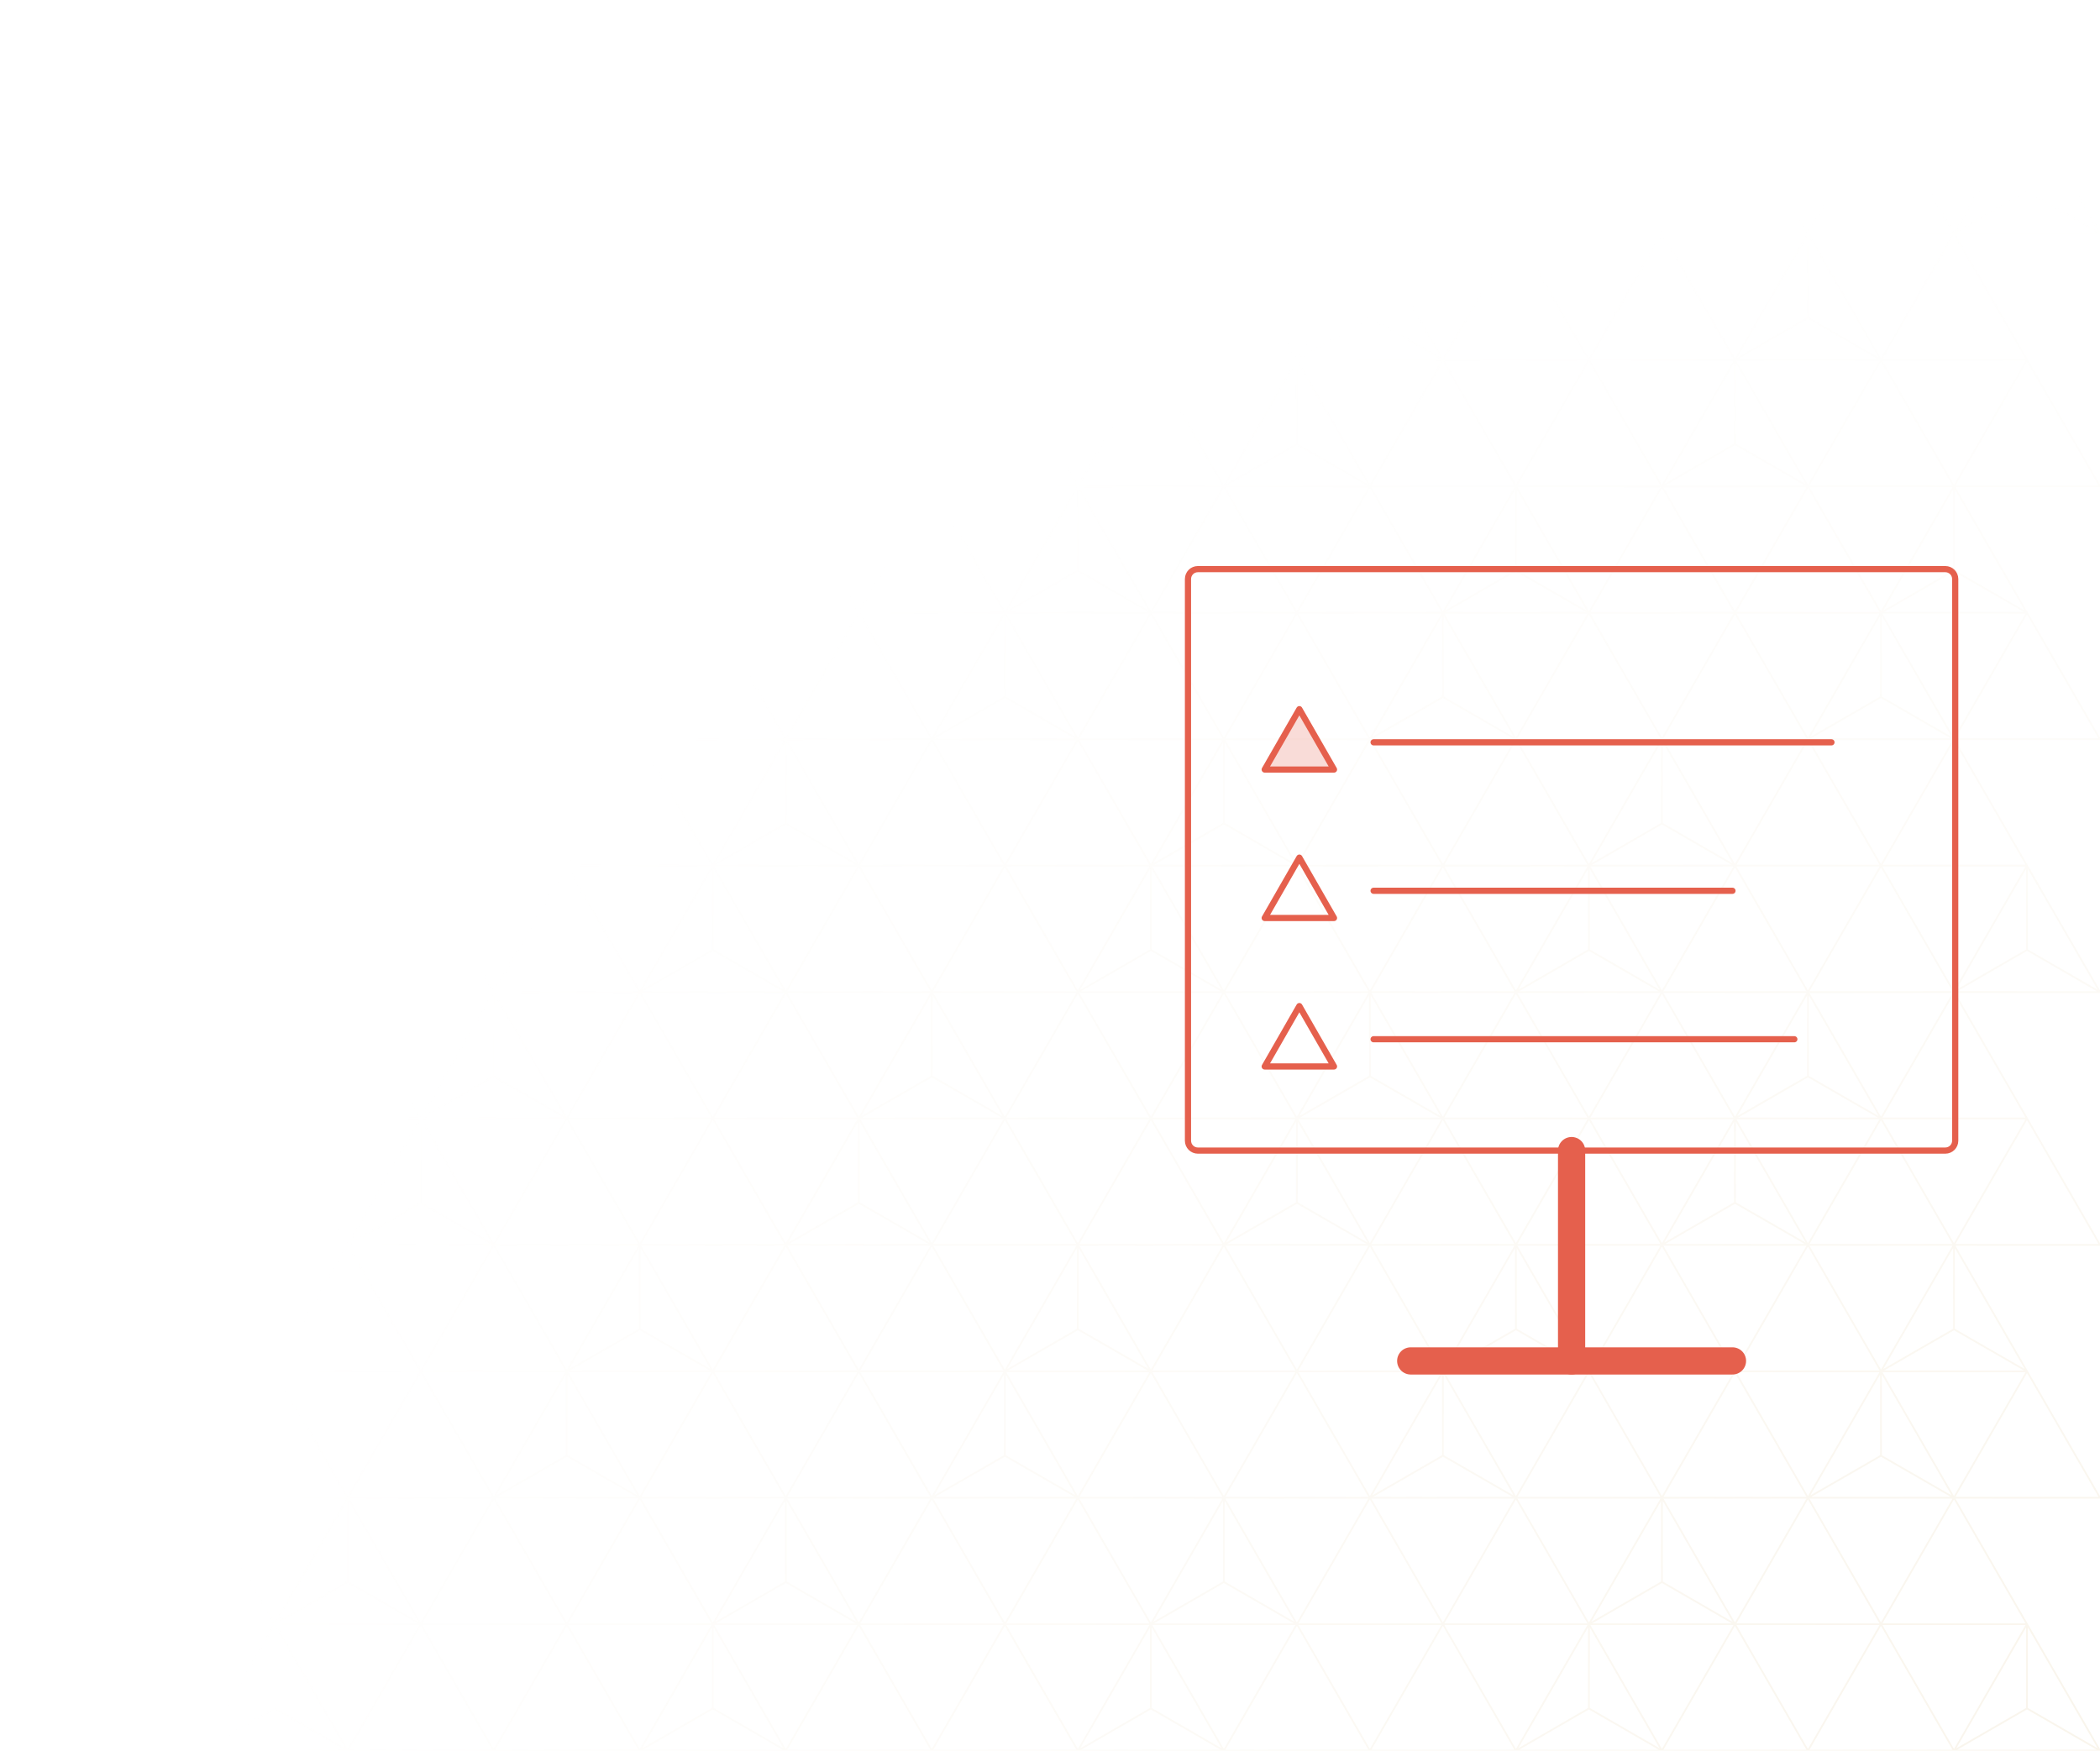
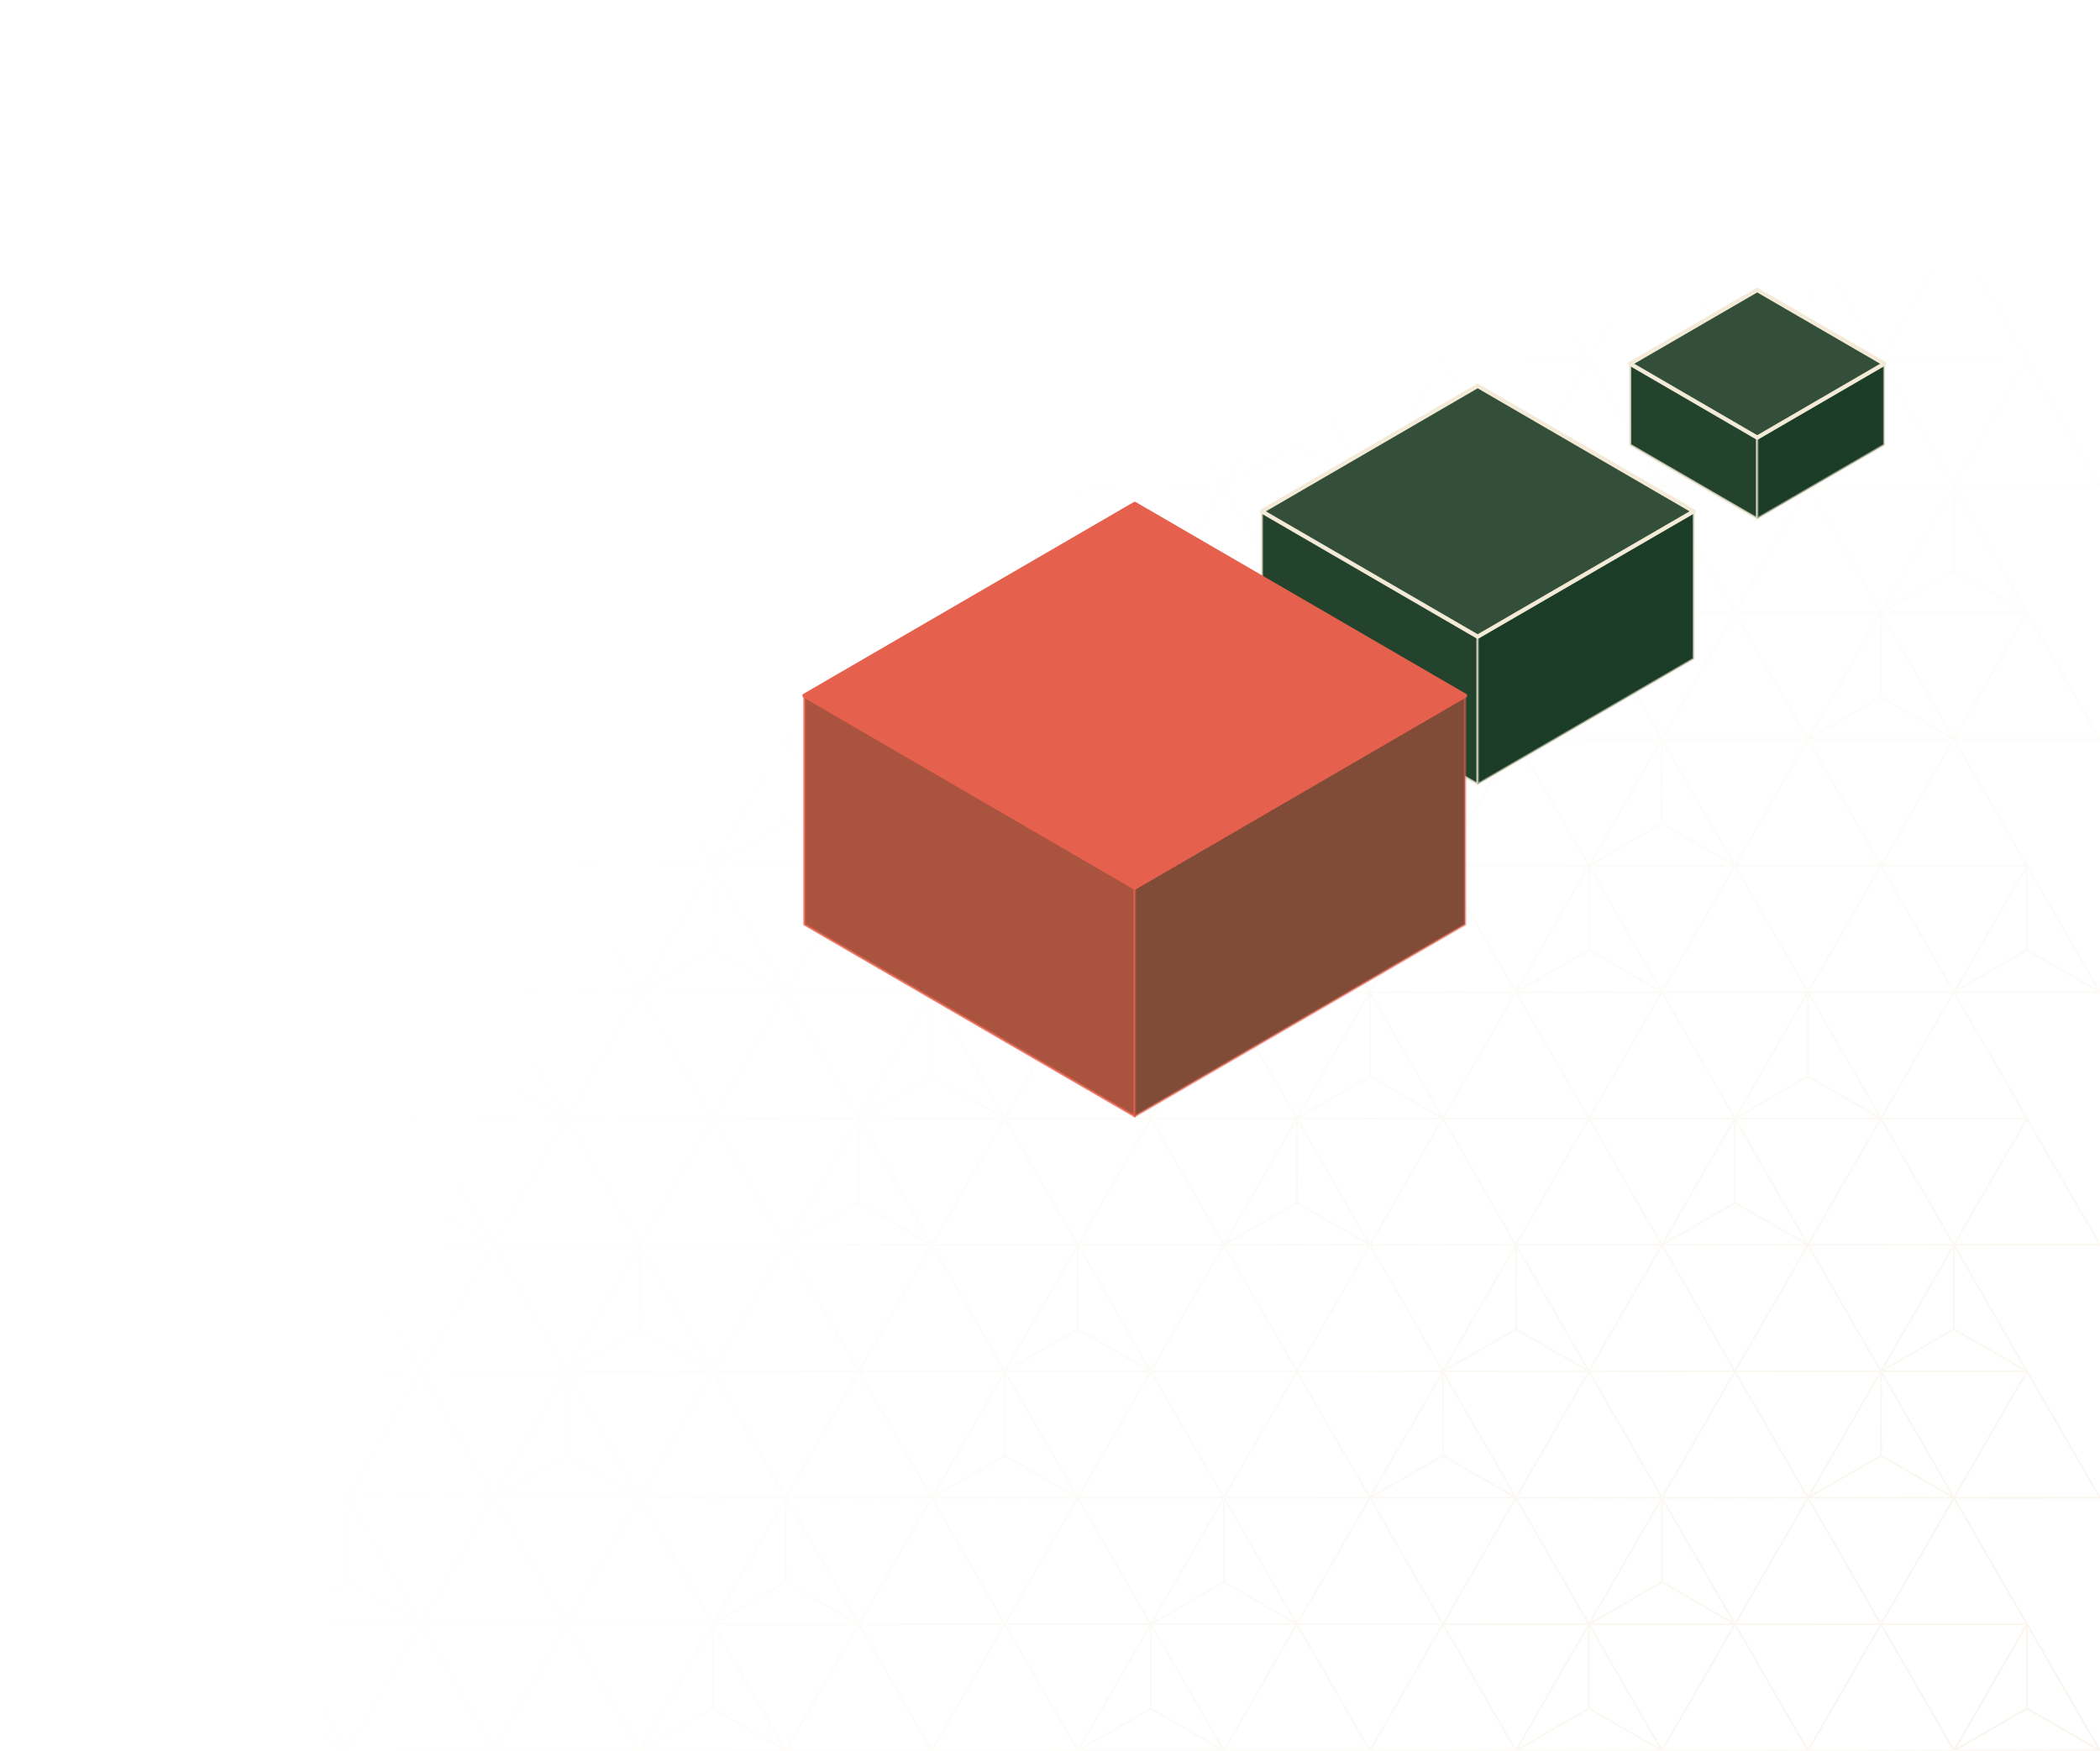
<svg xmlns="http://www.w3.org/2000/svg" width="1697" height="1415" viewBox="0 0 1697 1415" fill="none">
  <defs>
    <radialGradient id="fade" cx="1" cy="1" r="1.05" gradientUnits="objectBoundingBox">
      <stop offset="0" stop-color="#fff" stop-opacity="0.5" />
      <stop offset="0.45" stop-color="#fff" stop-opacity="0.22" />
      <stop offset="0.85" stop-color="#fff" stop-opacity="0" />
    </radialGradient>
    <mask id="m">
      <rect width="1697" height="1415" fill="url(#fade)" />
    </mask>
  </defs>
  <g mask="url(#m)" stroke="#f3ead8" stroke-width="1.4" stroke-linecap="round">
    <path d="M1697 1415L1579 1415 M1579 1415L1638 1312.8 M1638 1312.8L1697 1415 M1697 1415L1638 1380.9 M1579 1415L1638 1380.9 M1638 1312.8L1638 1380.9 M1579 1415L1461 1415 M1461 1415L1520 1312.8 M1520 1312.8L1579 1415 M1461 1415L1343 1415 M1343 1415L1402 1312.8 M1402 1312.8L1461 1415 M1343 1415L1225 1415 M1225 1415L1284 1312.8 M1284 1312.8L1343 1415 M1343 1415L1284 1380.9 M1225 1415L1284 1380.9 M1284 1312.8L1284 1380.9 M1225 1415L1107 1415 M1107 1415L1166 1312.8 M1166 1312.8L1225 1415 M1107 1415L989 1415 M989 1415L1048 1312.8 M1048 1312.8L1107 1415 M989 1415L871 1415 M871 1415L930 1312.8 M930 1312.8L989 1415 M989 1415L930 1380.9 M871 1415L930 1380.9 M930 1312.8L930 1380.9 M871 1415L753 1415 M753 1415L812 1312.8 M812 1312.8L871 1415 M753 1415L635 1415 M635 1415L694 1312.8 M694 1312.8L753 1415 M635 1415L517 1415 M517 1415L576 1312.8 M576 1312.8L635 1415 M635 1415L576 1380.9 M517 1415L576 1380.9 M576 1312.8L576 1380.9 M517 1415L399 1415 M399 1415L458 1312.8 M458 1312.8L517 1415 M399 1415L281 1415 M281 1415L340 1312.8 M340 1312.8L399 1415 M281 1415L163 1415 M163 1415L222 1312.8 M222 1312.8L281 1415 M281 1415L222 1380.9 M163 1415L222 1380.9 M222 1312.8L222 1380.9 M163 1415L45 1415 M45 1415L104 1312.8 M104 1312.8L163 1415 M45 1415L-73 1415 M-73 1415L-14 1312.8 M-14 1312.8L45 1415 M-73 1415L-191 1415 M-191 1415L-132 1312.8 M-132 1312.8L-73 1415 M-73 1415L-132 1380.9 M-191 1415L-132 1380.9 M-132 1312.8L-132 1380.9 M-191 1415L-309 1415 M-309 1415L-250 1312.8 M-250 1312.8L-191 1415 M1638 1312.8L1520 1312.8 M1520 1312.8L1579 1210.6 M1579 1210.6L1638 1312.8 M1520 1312.8L1402 1312.8 M1402 1312.8L1461 1210.6 M1461 1210.6L1520 1312.8 M1402 1312.8L1284 1312.8 M1284 1312.8L1343 1210.6 M1343 1210.6L1402 1312.8 M1402 1312.8L1343 1278.7 M1284 1312.8L1343 1278.7 M1343 1210.6L1343 1278.7 M1284 1312.8L1166 1312.8 M1166 1312.8L1225 1210.6 M1225 1210.6L1284 1312.8 M1166 1312.8L1048 1312.8 M1048 1312.8L1107 1210.6 M1107 1210.6L1166 1312.8 M1048 1312.8L930 1312.8 M930 1312.8L989 1210.6 M989 1210.6L1048 1312.8 M1048 1312.8L989 1278.7 M930 1312.8L989 1278.7 M989 1210.6L989 1278.7 M930 1312.8L812 1312.8 M812 1312.8L871 1210.6 M871 1210.6L930 1312.8 M812 1312.8L694 1312.8 M694 1312.8L753 1210.6 M753 1210.6L812 1312.8 M694 1312.8L576 1312.8 M576 1312.8L635 1210.6 M635 1210.6L694 1312.8 M694 1312.8L635 1278.7 M576 1312.8L635 1278.7 M635 1210.6L635 1278.7 M576 1312.8L458 1312.8 M458 1312.8L517 1210.6 M517 1210.6L576 1312.8 M458 1312.8L340 1312.8 M340 1312.8L399 1210.6 M399 1210.6L458 1312.8 M340 1312.8L222 1312.8 M222 1312.8L281 1210.6 M281 1210.6L340 1312.8 M340 1312.8L281 1278.7 M222 1312.8L281 1278.7 M281 1210.6L281 1278.7 M222 1312.8L104 1312.8 M104 1312.8L163 1210.6 M163 1210.6L222 1312.8 M104 1312.8L-14 1312.8 M-14 1312.8L45 1210.6 M45 1210.6L104 1312.8 M-14 1312.8L-132 1312.8 M-132 1312.8L-73 1210.6 M-73 1210.6L-14 1312.8 M-14 1312.8L-73 1278.7 M-132 1312.8L-73 1278.7 M-73 1210.6L-73 1278.7 M-132 1312.8L-250 1312.8 M-250 1312.8L-191 1210.6 M-191 1210.6L-132 1312.8 M-250 1312.8L-368 1312.8 M-368 1312.8L-309 1210.6 M-309 1210.6L-250 1312.8 M1697 1210.6L1579 1210.6 M1579 1210.6L1638 1108.4 M1638 1108.4L1697 1210.6 M1579 1210.6L1461 1210.6 M1461 1210.6L1520 1108.4 M1520 1108.4L1579 1210.6 M1579 1210.6L1520 1176.6 M1461 1210.6L1520 1176.6 M1520 1108.4L1520 1176.6 M1461 1210.6L1343 1210.6 M1343 1210.6L1402 1108.4 M1402 1108.4L1461 1210.6 M1343 1210.6L1225 1210.6 M1225 1210.6L1284 1108.4 M1284 1108.4L1343 1210.6 M1225 1210.6L1107 1210.6 M1107 1210.6L1166 1108.4 M1166 1108.4L1225 1210.6 M1225 1210.6L1166 1176.6 M1107 1210.6L1166 1176.6 M1166 1108.4L1166 1176.6 M1107 1210.6L989 1210.6 M989 1210.6L1048 1108.4 M1048 1108.4L1107 1210.6 M989 1210.6L871 1210.6 M871 1210.6L930 1108.4 M930 1108.4L989 1210.6 M871 1210.6L753 1210.6 M753 1210.6L812 1108.4 M812 1108.4L871 1210.6 M871 1210.6L812 1176.6 M753 1210.6L812 1176.6 M812 1108.4L812 1176.6 M753 1210.6L635 1210.6 M635 1210.6L694 1108.4 M694 1108.4L753 1210.6 M635 1210.6L517 1210.6 M517 1210.6L576 1108.4 M576 1108.4L635 1210.6 M517 1210.6L399 1210.6 M399 1210.6L458 1108.4 M458 1108.4L517 1210.6 M517 1210.6L458 1176.6 M399 1210.6L458 1176.6 M458 1108.4L458 1176.6 M399 1210.6L281 1210.6 M281 1210.6L340 1108.4 M340 1108.4L399 1210.6 M281 1210.6L163 1210.6 M163 1210.6L222 1108.4 M222 1108.4L281 1210.6 M163 1210.6L45 1210.6 M45 1210.6L104 1108.4 M104 1108.4L163 1210.6 M163 1210.6L104 1176.6 M45 1210.6L104 1176.6 M104 1108.4L104 1176.6 M45 1210.6L-73 1210.6 M-73 1210.6L-14 1108.4 M-14 1108.4L45 1210.6 M-73 1210.6L-191 1210.6 M-191 1210.6L-132 1108.4 M-132 1108.4L-73 1210.6 M-191 1210.6L-309 1210.6 M-309 1210.6L-250 1108.4 M-250 1108.4L-191 1210.6 M-191 1210.6L-250 1176.6 M-309 1210.6L-250 1176.6 M-250 1108.4L-250 1176.6 M1638 1108.4L1520 1108.4 M1520 1108.4L1579 1006.2 M1579 1006.2L1638 1108.4 M1638 1108.4L1579 1074.4 M1520 1108.4L1579 1074.4 M1579 1006.2L1579 1074.4 M1520 1108.4L1402 1108.4 M1402 1108.4L1461 1006.2 M1461 1006.2L1520 1108.4 M1402 1108.4L1284 1108.4 M1284 1108.4L1343 1006.2 M1343 1006.2L1402 1108.4 M1284 1108.4L1166 1108.4 M1166 1108.4L1225 1006.2 M1225 1006.2L1284 1108.4 M1284 1108.4L1225 1074.4 M1166 1108.4L1225 1074.4 M1225 1006.2L1225 1074.4 M1166 1108.4L1048 1108.4 M1048 1108.4L1107 1006.2 M1107 1006.2L1166 1108.4 M1048 1108.4L930 1108.4 M930 1108.4L989 1006.2 M989 1006.2L1048 1108.4 M930 1108.4L812 1108.4 M812 1108.4L871 1006.2 M871 1006.2L930 1108.4 M930 1108.4L871 1074.4 M812 1108.4L871 1074.4 M871 1006.2L871 1074.4 M812 1108.4L694 1108.4 M694 1108.4L753 1006.2 M753 1006.2L812 1108.4 M694 1108.4L576 1108.4 M576 1108.4L635 1006.2 M635 1006.2L694 1108.4 M576 1108.4L458 1108.4 M458 1108.4L517 1006.2 M517 1006.2L576 1108.4 M576 1108.4L517 1074.4 M458 1108.4L517 1074.4 M517 1006.2L517 1074.4 M458 1108.4L340 1108.4 M340 1108.4L399 1006.2 M399 1006.2L458 1108.4 M340 1108.4L222 1108.4 M222 1108.4L281 1006.2 M281 1006.2L340 1108.4 M222 1108.4L104 1108.4 M104 1108.4L163 1006.2 M163 1006.2L222 1108.4 M222 1108.4L163 1074.4 M104 1108.4L163 1074.4 M163 1006.2L163 1074.4 M104 1108.4L-14 1108.4 M-14 1108.4L45 1006.2 M45 1006.2L104 1108.4 M-14 1108.4L-132 1108.4 M-132 1108.4L-73 1006.2 M-73 1006.2L-14 1108.4 M-132 1108.4L-250 1108.4 M-250 1108.4L-191 1006.2 M-191 1006.2L-132 1108.4 M-132 1108.4L-191 1074.4 M-250 1108.4L-191 1074.4 M-191 1006.2L-191 1074.4 M-250 1108.4L-368 1108.4 M-368 1108.4L-309 1006.2 M-309 1006.2L-250 1108.4 M1697 1006.2L1579 1006.2 M1579 1006.2L1638 904 M1638 904L1697 1006.2 M1579 1006.2L1461 1006.2 M1461 1006.2L1520 904 M1520 904L1579 1006.2 M1461 1006.2L1343 1006.2 M1343 1006.2L1402 904 M1402 904L1461 1006.2 M1461 1006.2L1402 972.2 M1343 1006.2L1402 972.2 M1402 904L1402 972.2 M1343 1006.2L1225 1006.2 M1225 1006.2L1284 904 M1284 904L1343 1006.2 M1225 1006.2L1107 1006.2 M1107 1006.2L1166 904 M1166 904L1225 1006.2 M1107 1006.2L989 1006.2 M989 1006.2L1048 904 M1048 904L1107 1006.2 M1107 1006.2L1048 972.2 M989 1006.2L1048 972.2 M1048 904L1048 972.2 M989 1006.2L871 1006.2 M871 1006.2L930 904 M930 904L989 1006.2 M871 1006.2L753 1006.2 M753 1006.2L812 904 M812 904L871 1006.2 M753 1006.2L635 1006.2 M635 1006.2L694 904 M694 904L753 1006.2 M753 1006.2L694 972.2 M635 1006.2L694 972.2 M694 904L694 972.2 M635 1006.2L517 1006.2 M517 1006.2L576 904 M576 904L635 1006.2 M517 1006.2L399 1006.2 M399 1006.2L458 904 M458 904L517 1006.2 M399 1006.2L281 1006.2 M281 1006.2L340 904 M340 904L399 1006.2 M399 1006.2L340 972.2 M281 1006.2L340 972.2 M340 904L340 972.2 M281 1006.2L163 1006.2 M163 1006.2L222 904 M222 904L281 1006.2 M163 1006.2L45 1006.2 M45 1006.2L104 904 M104 904L163 1006.2 M45 1006.2L-73 1006.2 M-73 1006.2L-14 904 M-14 904L45 1006.2 M45 1006.2L-14 972.2 M-73 1006.2L-14 972.2 M-14 904L-14 972.2 M-73 1006.2L-191 1006.2 M-191 1006.2L-132 904 M-132 904L-73 1006.2 M-191 1006.2L-309 1006.2 M-309 1006.2L-250 904 M-250 904L-191 1006.2 M1638 904L1520 904 M1520 904L1579 801.9 M1579 801.9L1638 904 M1520 904L1402 904 M1402 904L1461 801.9 M1461 801.9L1520 904 M1520 904L1461 870 M1402 904L1461 870 M1461 801.9L1461 870 M1402 904L1284 904 M1284 904L1343 801.9 M1343 801.9L1402 904 M1284 904L1166 904 M1166 904L1225 801.9 M1225 801.9L1284 904 M1166 904L1048 904 M1048 904L1107 801.9 M1107 801.9L1166 904 M1166 904L1107 870 M1048 904L1107 870 M1107 801.9L1107 870 M1048 904L930 904 M930 904L989 801.9 M989 801.9L1048 904 M930 904L812 904 M812 904L871 801.9 M871 801.9L930 904 M812 904L694 904 M694 904L753 801.9 M753 801.9L812 904 M812 904L753 870 M694 904L753 870 M753 801.9L753 870 M694 904L576 904 M576 904L635 801.9 M635 801.9L694 904 M576 904L458 904 M458 904L517 801.9 M517 801.9L576 904 M458 904L340 904 M340 904L399 801.9 M399 801.9L458 904 M458 904L399 870 M340 904L399 870 M399 801.9L399 870 M340 904L222 904 M222 904L281 801.9 M281 801.9L340 904 M222 904L104 904 M104 904L163 801.9 M163 801.9L222 904 M104 904L-14 904 M-14 904L45 801.9 M45 801.9L104 904 M104 904L45 870 M-14 904L45 870 M45 801.9L45 870 M-14 904L-132 904 M-132 904L-73 801.9 M-73 801.9L-14 904 M-132 904L-250 904 M-250 904L-191 801.9 M-191 801.9L-132 904 M-250 904L-368 904 M-368 904L-309 801.9 M-309 801.9L-250 904 M-250 904L-309 870 M-368 904L-309 870 M-309 801.9L-309 870 M1697 801.9L1579 801.9 M1579 801.9L1638 699.7 M1638 699.7L1697 801.9 M1697 801.9L1638 767.8 M1579 801.9L1638 767.8 M1638 699.7L1638 767.8 M1579 801.9L1461 801.9 M1461 801.9L1520 699.7 M1520 699.7L1579 801.9 M1461 801.9L1343 801.9 M1343 801.9L1402 699.7 M1402 699.7L1461 801.9 M1343 801.9L1225 801.9 M1225 801.9L1284 699.7 M1284 699.7L1343 801.9 M1343 801.9L1284 767.8 M1225 801.9L1284 767.8 M1284 699.7L1284 767.8 M1225 801.9L1107 801.9 M1107 801.9L1166 699.7 M1166 699.7L1225 801.9 M1107 801.9L989 801.9 M989 801.9L1048 699.7 M1048 699.7L1107 801.9 M989 801.9L871 801.9 M871 801.9L930 699.7 M930 699.7L989 801.9 M989 801.9L930 767.8 M871 801.9L930 767.8 M930 699.7L930 767.8 M871 801.9L753 801.9 M753 801.9L812 699.7 M812 699.7L871 801.9 M753 801.9L635 801.9 M635 801.9L694 699.7 M694 699.7L753 801.9 M635 801.9L517 801.9 M517 801.9L576 699.7 M576 699.7L635 801.9 M635 801.9L576 767.8 M517 801.9L576 767.8 M576 699.7L576 767.8 M517 801.9L399 801.9 M399 801.9L458 699.7 M458 699.7L517 801.9 M399 801.9L281 801.9 M281 801.9L340 699.7 M340 699.7L399 801.9 M281 801.9L163 801.9 M163 801.9L222 699.7 M222 699.7L281 801.9 M281 801.9L222 767.8 M163 801.9L222 767.8 M222 699.7L222 767.8 M163 801.9L45 801.9 M45 801.9L104 699.7 M104 699.7L163 801.9 M45 801.9L-73 801.9 M-73 801.9L-14 699.7 M-14 699.7L45 801.9 M-73 801.9L-191 801.9 M-191 801.9L-132 699.7 M-132 699.7L-73 801.9 M-73 801.9L-132 767.8 M-191 801.9L-132 767.8 M-132 699.7L-132 767.8 M-191 801.9L-309 801.9 M-309 801.9L-250 699.7 M-250 699.7L-191 801.9 M1638 699.7L1520 699.7 M1520 699.7L1579 597.5 M1579 597.5L1638 699.7 M1520 699.7L1402 699.7 M1402 699.7L1461 597.5 M1461 597.5L1520 699.7 M1402 699.7L1284 699.7 M1284 699.7L1343 597.5 M1343 597.5L1402 699.7 M1402 699.7L1343 665.6 M1284 699.7L1343 665.6 M1343 597.5L1343 665.6 M1284 699.7L1166 699.7 M1166 699.7L1225 597.5 M1225 597.5L1284 699.7 M1166 699.7L1048 699.7 M1048 699.7L1107 597.5 M1107 597.5L1166 699.7 M1048 699.7L930 699.7 M930 699.7L989 597.5 M989 597.5L1048 699.7 M1048 699.7L989 665.6 M930 699.7L989 665.6 M989 597.5L989 665.6 M930 699.7L812 699.7 M812 699.7L871 597.5 M871 597.5L930 699.7 M812 699.7L694 699.7 M694 699.7L753 597.5 M753 597.5L812 699.7 M694 699.7L576 699.7 M576 699.7L635 597.5 M635 597.5L694 699.7 M694 699.7L635 665.6 M576 699.7L635 665.6 M635 597.5L635 665.6 M576 699.7L458 699.7 M458 699.7L517 597.5 M517 597.5L576 699.7 M458 699.7L340 699.7 M340 699.7L399 597.5 M399 597.5L458 699.7 M340 699.7L222 699.7 M222 699.7L281 597.5 M281 597.5L340 699.7 M340 699.7L281 665.6 M222 699.7L281 665.6 M281 597.5L281 665.6 M222 699.7L104 699.7 M104 699.7L163 597.5 M163 597.5L222 699.7 M104 699.7L-14 699.7 M-14 699.7L45 597.5 M45 597.5L104 699.7 M-14 699.7L-132 699.7 M-132 699.7L-73 597.5 M-73 597.5L-14 699.7 M-14 699.7L-73 665.6 M-132 699.7L-73 665.6 M-73 597.5L-73 665.6 M-132 699.7L-250 699.7 M-250 699.7L-191 597.5 M-191 597.5L-132 699.7 M-250 699.7L-368 699.7 M-368 699.7L-309 597.5 M-309 597.5L-250 699.7 M1697 597.5L1579 597.5 M1579 597.5L1638 495.3 M1638 495.3L1697 597.5 M1579 597.5L1461 597.5 M1461 597.5L1520 495.3 M1520 495.3L1579 597.5 M1579 597.5L1520 563.4 M1461 597.5L1520 563.4 M1520 495.3L1520 563.4 M1461 597.5L1343 597.5 M1343 597.5L1402 495.3 M1402 495.3L1461 597.5 M1343 597.5L1225 597.5 M1225 597.5L1284 495.3 M1284 495.3L1343 597.5 M1225 597.5L1107 597.5 M1107 597.5L1166 495.3 M1166 495.3L1225 597.5 M1225 597.5L1166 563.4 M1107 597.5L1166 563.4 M1166 495.3L1166 563.4 M1107 597.5L989 597.5 M989 597.5L1048 495.3 M1048 495.3L1107 597.5 M989 597.5L871 597.5 M871 597.5L930 495.3 M930 495.3L989 597.5 M871 597.5L753 597.5 M753 597.5L812 495.3 M812 495.3L871 597.5 M871 597.5L812 563.4 M753 597.5L812 563.4 M812 495.3L812 563.4 M753 597.5L635 597.5 M635 597.5L694 495.3 M694 495.3L753 597.5 M635 597.5L517 597.5 M517 597.5L576 495.3 M576 495.3L635 597.5 M517 597.5L399 597.5 M399 597.5L458 495.3 M458 495.3L517 597.5 M517 597.5L458 563.4 M399 597.5L458 563.4 M458 495.3L458 563.4 M399 597.5L281 597.5 M281 597.5L340 495.3 M340 495.3L399 597.5 M281 597.5L163 597.5 M163 597.5L222 495.3 M222 495.3L281 597.5 M163 597.5L45 597.5 M45 597.5L104 495.3 M104 495.3L163 597.5 M163 597.5L104 563.4 M45 597.5L104 563.4 M104 495.3L104 563.4 M45 597.5L-73 597.5 M-73 597.5L-14 495.3 M-14 495.3L45 597.5 M-73 597.5L-191 597.5 M-191 597.5L-132 495.3 M-132 495.3L-73 597.5 M-191 597.5L-309 597.5 M-309 597.5L-250 495.3 M-250 495.3L-191 597.5 M-191 597.5L-250 563.4 M-309 597.5L-250 563.4 M-250 495.3L-250 563.4 M1638 495.3L1520 495.3 M1520 495.3L1579 393.1 M1579 393.1L1638 495.3 M1638 495.3L1579 461.2 M1520 495.3L1579 461.2 M1579 393.1L1579 461.2 M1520 495.3L1402 495.3 M1402 495.3L1461 393.1 M1461 393.1L1520 495.3 M1402 495.3L1284 495.3 M1284 495.3L1343 393.1 M1343 393.1L1402 495.3 M1284 495.3L1166 495.3 M1166 495.3L1225 393.1 M1225 393.1L1284 495.3 M1284 495.3L1225 461.2 M1166 495.3L1225 461.2 M1225 393.1L1225 461.2 M1166 495.3L1048 495.3 M1048 495.3L1107 393.1 M1107 393.1L1166 495.3 M1048 495.3L930 495.3 M930 495.3L989 393.1 M989 393.1L1048 495.3 M930 495.3L812 495.3 M812 495.3L871 393.1 M871 393.1L930 495.3 M930 495.3L871 461.2 M812 495.3L871 461.2 M871 393.1L871 461.2 M812 495.3L694 495.3 M694 495.3L753 393.1 M753 393.1L812 495.3 M694 495.3L576 495.3 M576 495.3L635 393.1 M635 393.1L694 495.3 M576 495.3L458 495.3 M458 495.3L517 393.1 M517 393.1L576 495.3 M576 495.3L517 461.2 M458 495.3L517 461.2 M517 393.1L517 461.2 M458 495.3L340 495.3 M340 495.3L399 393.1 M399 393.1L458 495.3 M340 495.3L222 495.3 M222 495.3L281 393.1 M281 393.1L340 495.3 M222 495.3L104 495.3 M104 495.3L163 393.1 M163 393.1L222 495.3 M222 495.3L163 461.2 M104 495.3L163 461.2 M163 393.1L163 461.2 M104 495.3L-14 495.3 M-14 495.3L45 393.1 M45 393.1L104 495.3 M-14 495.3L-132 495.3 M-132 495.3L-73 393.1 M-73 393.1L-14 495.3 M-132 495.3L-250 495.3 M-250 495.3L-191 393.1 M-191 393.1L-132 495.3 M-132 495.3L-191 461.2 M-250 495.3L-191 461.2 M-191 393.1L-191 461.2 M-250 495.3L-368 495.3 M-368 495.3L-309 393.1 M-309 393.1L-250 495.3 M1697 393.1L1579 393.1 M1579 393.1L1638 290.9 M1638 290.9L1697 393.1 M1579 393.1L1461 393.1 M1461 393.1L1520 290.9 M1520 290.9L1579 393.1 M1461 393.1L1343 393.1 M1343 393.1L1402 290.9 M1402 290.9L1461 393.1 M1461 393.1L1402 359 M1343 393.1L1402 359 M1402 290.9L1402 359 M1343 393.1L1225 393.1 M1225 393.1L1284 290.9 M1284 290.9L1343 393.1 M1225 393.1L1107 393.1 M1107 393.1L1166 290.9 M1166 290.9L1225 393.1 M1107 393.1L989 393.1 M989 393.1L1048 290.9 M1048 290.9L1107 393.1 M1107 393.1L1048 359 M989 393.1L1048 359 M1048 290.9L1048 359 M989 393.1L871 393.1 M871 393.1L930 290.9 M930 290.9L989 393.1 M871 393.1L753 393.1 M753 393.1L812 290.9 M812 290.9L871 393.1 M753 393.1L635 393.1 M635 393.1L694 290.9 M694 290.9L753 393.1 M753 393.1L694 359 M635 393.1L694 359 M694 290.9L694 359 M635 393.1L517 393.1 M517 393.1L576 290.9 M576 290.9L635 393.1 M517 393.1L399 393.1 M399 393.1L458 290.9 M458 290.9L517 393.1 M399 393.1L281 393.1 M281 393.1L340 290.9 M340 290.9L399 393.1 M399 393.1L340 359 M281 393.1L340 359 M340 290.9L340 359 M281 393.1L163 393.1 M163 393.1L222 290.9 M222 290.9L281 393.1 M163 393.1L45 393.1 M45 393.1L104 290.9 M104 290.9L163 393.1 M45 393.1L-73 393.1 M-73 393.1L-14 290.9 M-14 290.9L45 393.1 M45 393.1L-14 359 M-73 393.1L-14 359 M-14 290.9L-14 359 M-73 393.1L-191 393.1 M-191 393.1L-132 290.9 M-132 290.9L-73 393.1 M-191 393.1L-309 393.1 M-309 393.1L-250 290.9 M-250 290.9L-191 393.1 M1638 290.9L1520 290.9 M1520 290.9L1579 188.7 M1579 188.7L1638 290.9 M1520 290.9L1402 290.9 M1402 290.9L1461 188.7 M1461 188.7L1520 290.9 M1520 290.9L1461 256.8 M1402 290.9L1461 256.8 M1461 188.7L1461 256.8 M1402 290.9L1284 290.9 M1284 290.9L1343 188.7 M1343 188.7L1402 290.9 M1284 290.9L1166 290.9 M1166 290.9L1225 188.7 M1225 188.7L1284 290.9 M1166 290.9L1048 290.9 M1048 290.9L1107 188.7 M1107 188.7L1166 290.9 M1166 290.9L1107 256.8 M1048 290.9L1107 256.8 M1107 188.7L1107 256.8 M1048 290.9L930 290.9 M930 290.9L989 188.7 M989 188.7L1048 290.9 M930 290.9L812 290.9 M812 290.9L871 188.7 M871 188.7L930 290.9 M812 290.9L694 290.9 M694 290.9L753 188.7 M753 188.7L812 290.9 M812 290.9L753 256.8 M694 290.9L753 256.8 M753 188.7L753 256.8 M694 290.9L576 290.9 M576 290.9L635 188.7 M635 188.7L694 290.9 M576 290.9L458 290.9 M458 290.9L517 188.7 M517 188.7L576 290.9 M458 290.9L340 290.9 M340 290.9L399 188.7 M399 188.7L458 290.9 M458 290.9L399 256.8 M340 290.9L399 256.8 M399 188.7L399 256.8 M340 290.9L222 290.9 M222 290.9L281 188.7 M281 188.7L340 290.9 M222 290.9L104 290.9 M104 290.9L163 188.7 M163 188.7L222 290.9 M104 290.9L-14 290.9 M-14 290.9L45 188.7 M45 188.7L104 290.9 M104 290.9L45 256.8 M-14 290.9L45 256.8 M45 188.7L45 256.8 M-14 290.9L-132 290.9 M-132 290.9L-73 188.7 M-73 188.7L-14 290.9 M-132 290.9L-250 290.9 M-250 290.9L-191 188.7 M-191 188.7L-132 290.9 M-250 290.9L-368 290.9 M-368 290.9L-309 188.7 M-309 188.7L-250 290.9 M-250 290.9L-309 256.8 M-368 290.9L-309 256.8 M-309 188.7L-309 256.8 M1697 188.7L1579 188.7 M1579 188.7L1638 86.5 M1638 86.5L1697 188.7 M1697 188.7L1638 154.6 M1579 188.7L1638 154.6 M1638 86.5L1638 154.6 M1579 188.7L1461 188.7 M1461 188.7L1520 86.5 M1520 86.5L1579 188.7 M1461 188.7L1343 188.7 M1343 188.7L1402 86.5 M1402 86.5L1461 188.7 M1343 188.7L1225 188.7 M1225 188.7L1284 86.5 M1284 86.5L1343 188.7 M1343 188.7L1284 154.6 M1225 188.7L1284 154.6 M1284 86.5L1284 154.6 M1225 188.7L1107 188.7 M1107 188.7L1166 86.5 M1166 86.5L1225 188.7 M1107 188.7L989 188.7 M989 188.7L1048 86.5 M1048 86.5L1107 188.7 M989 188.7L871 188.7 M871 188.7L930 86.5 M930 86.5L989 188.7 M989 188.7L930 154.6 M871 188.7L930 154.6 M930 86.5L930 154.6 M871 188.7L753 188.7 M753 188.7L812 86.5 M812 86.5L871 188.7 M753 188.7L635 188.7 M635 188.7L694 86.5 M694 86.5L753 188.7 M635 188.7L517 188.7 M517 188.7L576 86.5 M576 86.5L635 188.7 M635 188.7L576 154.6 M517 188.7L576 154.6 M576 86.5L576 154.6 M517 188.7L399 188.7 M399 188.7L458 86.5 M458 86.5L517 188.7 M399 188.7L281 188.7 M281 188.7L340 86.5 M340 86.5L399 188.7 M281 188.7L163 188.7 M163 188.7L222 86.5 M222 86.5L281 188.7 M281 188.7L222 154.6 M163 188.7L222 154.6 M222 86.5L222 154.6 M163 188.7L45 188.7 M45 188.7L104 86.5 M104 86.5L163 188.7 M45 188.7L-73 188.7 M-73 188.7L-14 86.5 M-14 86.5L45 188.7 M-73 188.7L-191 188.7 M-191 188.7L-132 86.5 M-132 86.5L-73 188.7 M-73 188.7L-132 154.6 M-191 188.7L-132 154.6 M-132 86.5L-132 154.6 M-191 188.7L-309 188.7 M-309 188.7L-250 86.5 M-250 86.5L-191 188.7 M1638 86.5L1520 86.5 M1520 86.5L1579 -15.7 M1579 -15.7L1638 86.5 M1520 86.5L1402 86.5 M1402 86.5L1461 -15.7 M1461 -15.7L1520 86.5 M1402 86.5L1284 86.5 M1284 86.5L1343 -15.7 M1343 -15.7L1402 86.5 M1402 86.5L1343 52.5 M1284 86.5L1343 52.5 M1343 -15.7L1343 52.5 M1284 86.5L1166 86.5 M1166 86.5L1225 -15.7 M1225 -15.7L1284 86.5 M1166 86.5L1048 86.5 M1048 86.5L1107 -15.7 M1107 -15.7L1166 86.5 M1048 86.5L930 86.5 M930 86.5L989 -15.7 M989 -15.7L1048 86.5 M1048 86.5L989 52.5 M930 86.5L989 52.5 M989 -15.7L989 52.5 M930 86.5L812 86.5 M812 86.5L871 -15.7 M871 -15.7L930 86.5 M812 86.5L694 86.5 M694 86.5L753 -15.7 M753 -15.7L812 86.5 M694 86.5L576 86.5 M576 86.5L635 -15.7 M635 -15.7L694 86.5 M694 86.5L635 52.5 M576 86.5L635 52.5 M635 -15.7L635 52.5 M576 86.5L458 86.5 M458 86.5L517 -15.7 M517 -15.7L576 86.5 M458 86.5L340 86.5 M340 86.5L399 -15.7 M399 -15.7L458 86.5 M340 86.5L222 86.5 M222 86.5L281 -15.7 M281 -15.7L340 86.5 M340 86.5L281 52.5 M222 86.5L281 52.5 M281 -15.7L281 52.5 M222 86.5L104 86.5 M104 86.5L163 -15.7 M163 -15.7L222 86.5 M104 86.5L-14 86.5 M-14 86.5L45 -15.7 M45 -15.7L104 86.5 M-14 86.5L-132 86.5 M-132 86.5L-73 -15.7 M-73 -15.7L-14 86.5 M-14 86.5L-73 52.5 M-132 86.5L-73 52.5 M-73 -15.7L-73 52.5 M-132 86.5L-250 86.5 M-250 86.5L-191 -15.7 M-191 -15.7L-132 86.5 M-250 86.5L-368 86.5 M-368 86.5L-309 -15.7 M-309 -15.7L-250 86.5 M1697 -15.7L1579 -15.7 M1579 -15.7L1638 -117.9 M1638 -117.9L1697 -15.7 M1579 -15.7L1461 -15.7 M1461 -15.7L1520 -117.9 M1520 -117.9L1579 -15.7 M1579 -15.7L1520 -49.7 M1461 -15.7L1520 -49.7 M1520 -117.9L1520 -49.7 M1461 -15.7L1343 -15.7 M1343 -15.7L1402 -117.9 M1402 -117.9L1461 -15.7 M1343 -15.7L1225 -15.7 M1225 -15.7L1284 -117.9 M1284 -117.9L1343 -15.7 M1225 -15.7L1107 -15.7 M1107 -15.7L1166 -117.9 M1166 -117.9L1225 -15.7 M1225 -15.7L1166 -49.7 M1107 -15.7L1166 -49.7 M1166 -117.9L1166 -49.7 M1107 -15.7L989 -15.7 M989 -15.7L1048 -117.9 M1048 -117.9L1107 -15.7 M989 -15.7L871 -15.7 M871 -15.7L930 -117.9 M930 -117.9L989 -15.7 M871 -15.7L753 -15.7 M753 -15.7L812 -117.9 M812 -117.9L871 -15.7 M871 -15.7L812 -49.7 M753 -15.7L812 -49.7 M812 -117.9L812 -49.7 M753 -15.7L635 -15.7 M635 -15.7L694 -117.9 M694 -117.9L753 -15.7 M635 -15.7L517 -15.7 M517 -15.7L576 -117.9 M576 -117.9L635 -15.7 M517 -15.7L399 -15.7 M399 -15.7L458 -117.9 M458 -117.9L517 -15.7 M517 -15.7L458 -49.7 M399 -15.7L458 -49.7 M458 -117.9L458 -49.7 M399 -15.7L281 -15.7 M281 -15.7L340 -117.9 M340 -117.9L399 -15.7 M281 -15.7L163 -15.7 M163 -15.7L222 -117.9 M222 -117.9L281 -15.7 M163 -15.7L45 -15.7 M45 -15.7L104 -117.9 M104 -117.9L163 -15.7 M163 -15.7L104 -49.7 M45 -15.7L104 -49.7 M104 -117.9L104 -49.7 M45 -15.7L-73 -15.7 M-73 -15.7L-14 -117.9 M-14 -117.9L45 -15.7 M-73 -15.7L-191 -15.7 M-191 -15.7L-132 -117.9 M-132 -117.9L-73 -15.7 M-191 -15.7L-309 -15.7 M-309 -15.7L-250 -117.9 M-250 -117.9L-191 -15.7 M-191 -15.7L-250 -49.7 M-309 -15.7L-250 -49.7 M-250 -117.9L-250 -49.7" />
  </g>
-   <g fill="none" stroke="#e5604d" stroke-width="5" stroke-linecap="round" stroke-linejoin="round">
-     <rect x="960" y="460" width="620" height="470" rx="8" fill="none" />
-     <polygon points="1022.0,622 1078.0,622 1050,573.2" fill="#e5604d" fill-opacity="0.22" />
-     <line x1="1110" y1="600" x2="1480" y2="600" fill="none" />
-     <polygon points="1022.0,742 1078.0,742 1050,693.2" fill="none" />
-     <line x1="1110" y1="720" x2="1400" y2="720" fill="none" />
-     <polygon points="1022.0,862 1078.0,862 1050,813.2" fill="none" />
-     <line x1="1110" y1="840" x2="1450" y2="840" fill="none" />
-     <line x1="1270" y1="930" x2="1270" y2="1100" fill="none" stroke-width="22" />
-     <line x1="1140" y1="1100" x2="1400" y2="1100" fill="none" stroke-width="22" />
+   <g fill="none" stroke-linecap="round" stroke-linejoin="round">
+     <polygon points="1317.3,294.0 1420.0,353.7 1420.0,419.2 1317.3,359.6" fill="#24432d" stroke="#f3ead8" stroke-width="1.9" stroke-opacity="0.75" />
+     <polygon points="1522.7,294.0 1420.0,353.7 1420.0,419.2 1522.7,359.6" fill="#1b3c26" stroke="#f3ead8" stroke-width="1.9" stroke-opacity="0.55" />
+     <polygon points="1420.0,234.4 1522.7,294.0 1420.0,353.7 1317.3,294.0" fill="#334f39" stroke="#f3ead8" stroke-width="3.4" stroke-opacity="1.0" />
+     <polygon points="1019.6,413.3 1194.1,514.6 1194.1,633.9 1019.6,532.5" fill="#24432d" stroke="#f3ead8" stroke-width="1.9" stroke-opacity="0.75" />
+     <polygon points="1368.7,413.3 1194.1,514.6 1194.1,633.9 1368.7,532.5" fill="#1b3c26" stroke="#f3ead8" stroke-width="1.9" stroke-opacity="0.55" />
+     <polygon points="1194.1,311.9 1368.7,413.3 1194.1,514.6 1019.6,413.3" fill="#334f39" stroke="#f3ead8" stroke-width="3.4" stroke-opacity="1.0" />
+     <polygon points="650.1,562.3 917.0,717.4 917.0,902.2 650.1,747.2" fill="#aa5440" stroke="#e5604d" stroke-width="1.9" stroke-opacity="0.75" />
+     <polygon points="1183.9,562.3 917.0,717.4 917.0,902.2 1183.9,747.2" fill="#804b37" stroke="#e5604d" stroke-width="1.9" stroke-opacity="0.55" />
+     <polygon points="917.0,407.3 1183.9,562.3 917.0,717.4 650.1,562.3" fill="#e5604d" stroke="#e5604d" stroke-width="3.4" stroke-opacity="1.0" />
  </g>
</svg>
